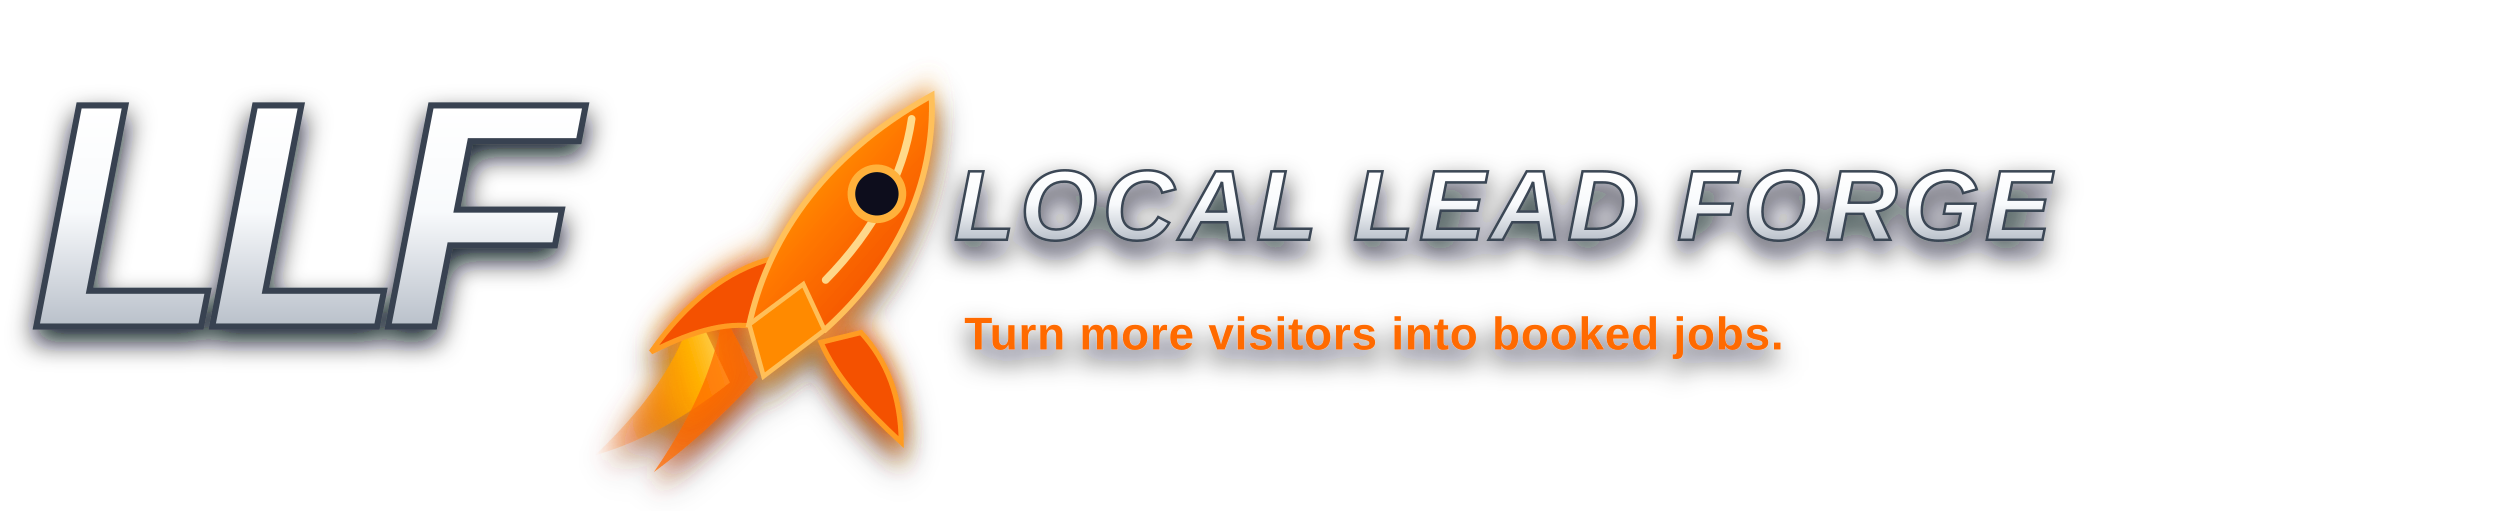
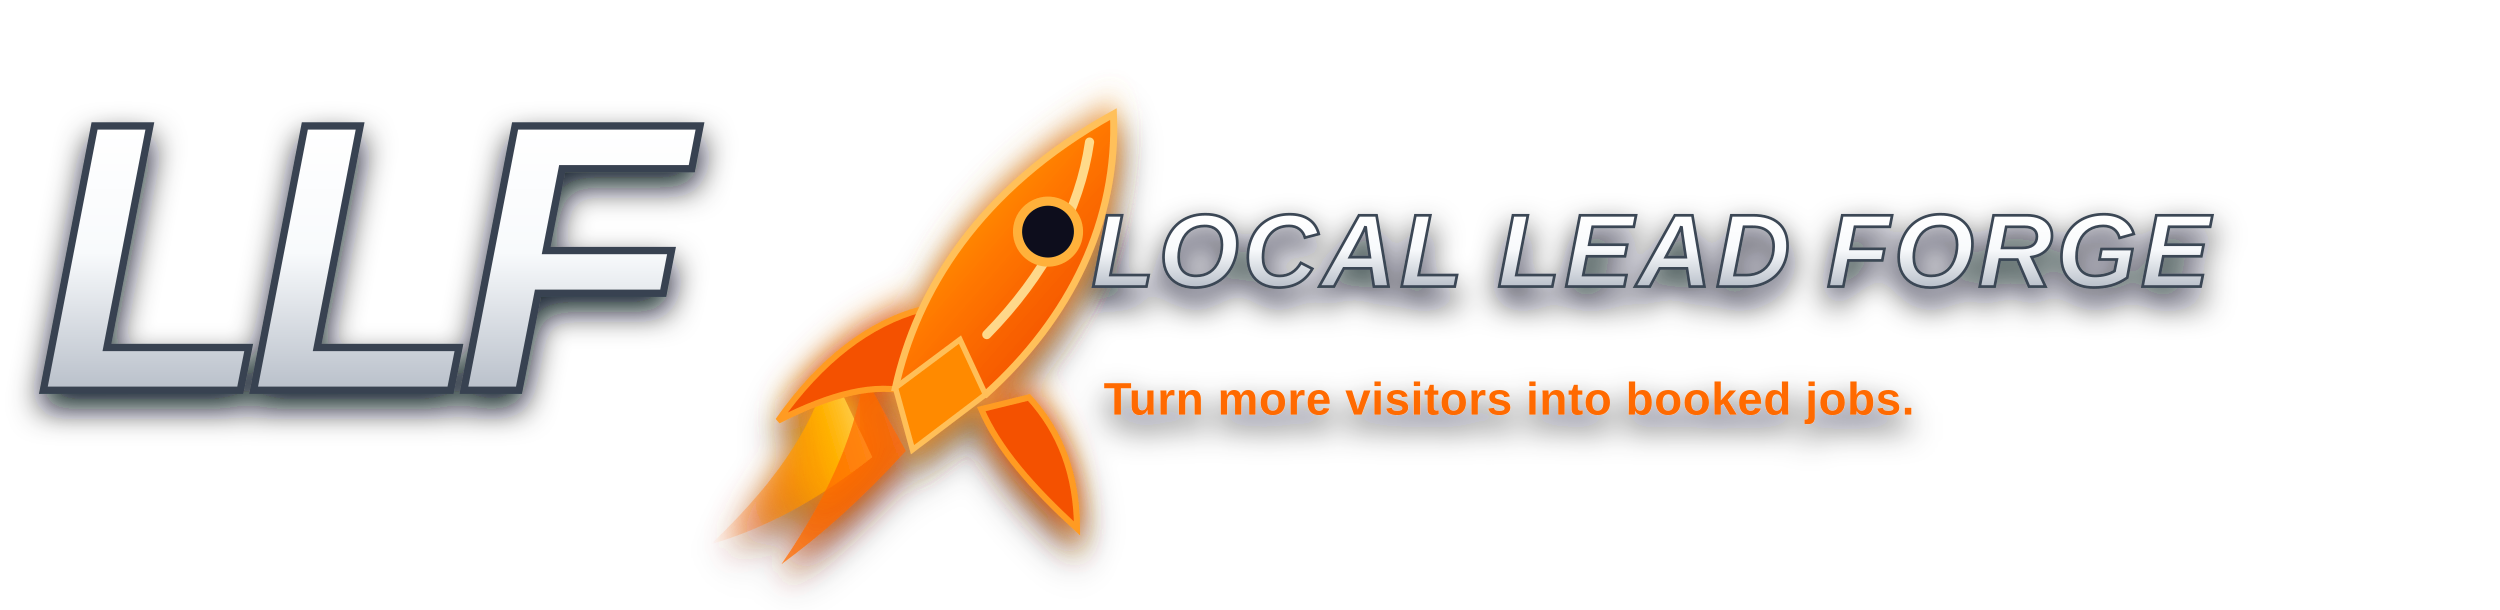
- <svg xmlns="http://www.w3.org/2000/svg" viewBox="0 0 980 200" role="img" aria-labelledby="title desc">
+ <svg xmlns="http://www.w3.org/2000/svg" viewBox="0 0 820 200" role="img" aria-labelledby="title desc">
  <defs>
    <linearGradient id="silver" x1="0" y1="0" x2="0" y2="1">
      <stop offset="0" stop-color="#ffffff" />
      <stop offset="0.48" stop-color="#f8fafc" />
      <stop offset="1" stop-color="#b9c0ca" />
    </linearGradient>
    <linearGradient id="orange" x1="0" y1="0" x2="1" y2="1">
      <stop offset="0" stop-color="#ffb000" />
      <stop offset="0.45" stop-color="#ff7800" />
      <stop offset="1" stop-color="#f04400" />
    </linearGradient>
    <linearGradient id="flame" x1="1" y1="0" x2="0" y2="1">
      <stop offset="0" stop-color="#fff3a6" />
      <stop offset="0.35" stop-color="#ffb000" />
      <stop offset="1" stop-color="#ff4f00" stop-opacity="0" />
    </linearGradient>
    <filter id="shadow" x="-30%" y="-30%" width="160%" height="180%">
      <feDropShadow dx="0" dy="5" stdDeviation="5" flood-color="#000814" flood-opacity="0.9" />
    </filter>
    <filter id="orangeGlow" x="-80%" y="-80%" width="260%" height="260%">
      <feGaussianBlur stdDeviation="5" result="b" />
      <feMerge>
        <feMergeNode in="b" />
        <feMergeNode in="SourceGraphic" />
      </feMerge>
    </filter>
  </defs>
  <g filter="url(#shadow)">
    <text x="12" y="128" fill="url(#silver)" stroke="#394351" stroke-width="2.4" font-family="Impact, Arial Black, Arial, sans-serif" font-size="126" font-style="italic" font-weight="900" letter-spacing="-8">LLF</text>
    <g transform="translate(254 13) rotate(16 58 83)" filter="url(#orangeGlow)">
      <path d="M48 142 C35 160 21 174 5 184 C22 155 27 134 26 117 Z" fill="url(#flame)" opacity="0.98" />
      <path d="M58 137 C48 157 39 171 29 184 C39 154 40 134 38 117 Z" fill="#ff6a00" opacity="0.72" />
      <path d="M55 118 C42 118 29 126 15 139 C23 116 35 100 50 91 Z" fill="#f45100" stroke="#ff9b24" stroke-width="2" />
      <path d="M92 109 C105 117 114 129 119 146 C101 137 87 128 78 117 Z" fill="#f45100" stroke="#ff9b24" stroke-width="2" />
      <path d="M49 118 C47 86 57 48 93 12 C104 45 98 80 78 112 Z" fill="url(#orange)" stroke="#ffc05a" stroke-width="2.3" />
      <path d="M88 23 C91 45 86 69 73 93" fill="none" stroke="#fff0a8" stroke-width="3" stroke-linecap="round" opacity="0.82" />
      <circle cx="83" cy="55" r="10" fill="#07111f" stroke="#ffb13b" stroke-width="3" />
      <path d="M49 118 L65 97 L78 112 L60 136 Z" fill="#ff8a00" stroke="#ffbf58" stroke-width="1.8" />
    </g>
-     <text x="374" y="94" fill="url(#silver)" stroke="#3b4655" stroke-width="1" font-family="Arial Narrow, Arial, sans-serif" font-size="39" font-style="italic" font-weight="800" letter-spacing="2">LOCAL LEAD FORGE</text>
-     <text x="378" y="137" fill="#ff6a00" font-family="Arial, sans-serif" font-size="18" font-weight="600" letter-spacing="0.3">Turn more visitors into booked jobs.</text>
+     <text x="358" y="94" fill="url(#silver)" stroke="#3b4655" stroke-width="0.9" font-family="Arial Narrow, Arial, sans-serif" font-size="34" font-style="italic" font-weight="800" letter-spacing="1.2">LOCAL LEAD FORGE</text>
+     <text x="362" y="136" fill="#ff6a00" font-family="Arial, sans-serif" font-size="15" font-weight="600" letter-spacing="0.2">Turn more visitors into booked jobs.</text>
  </g>
</svg>
